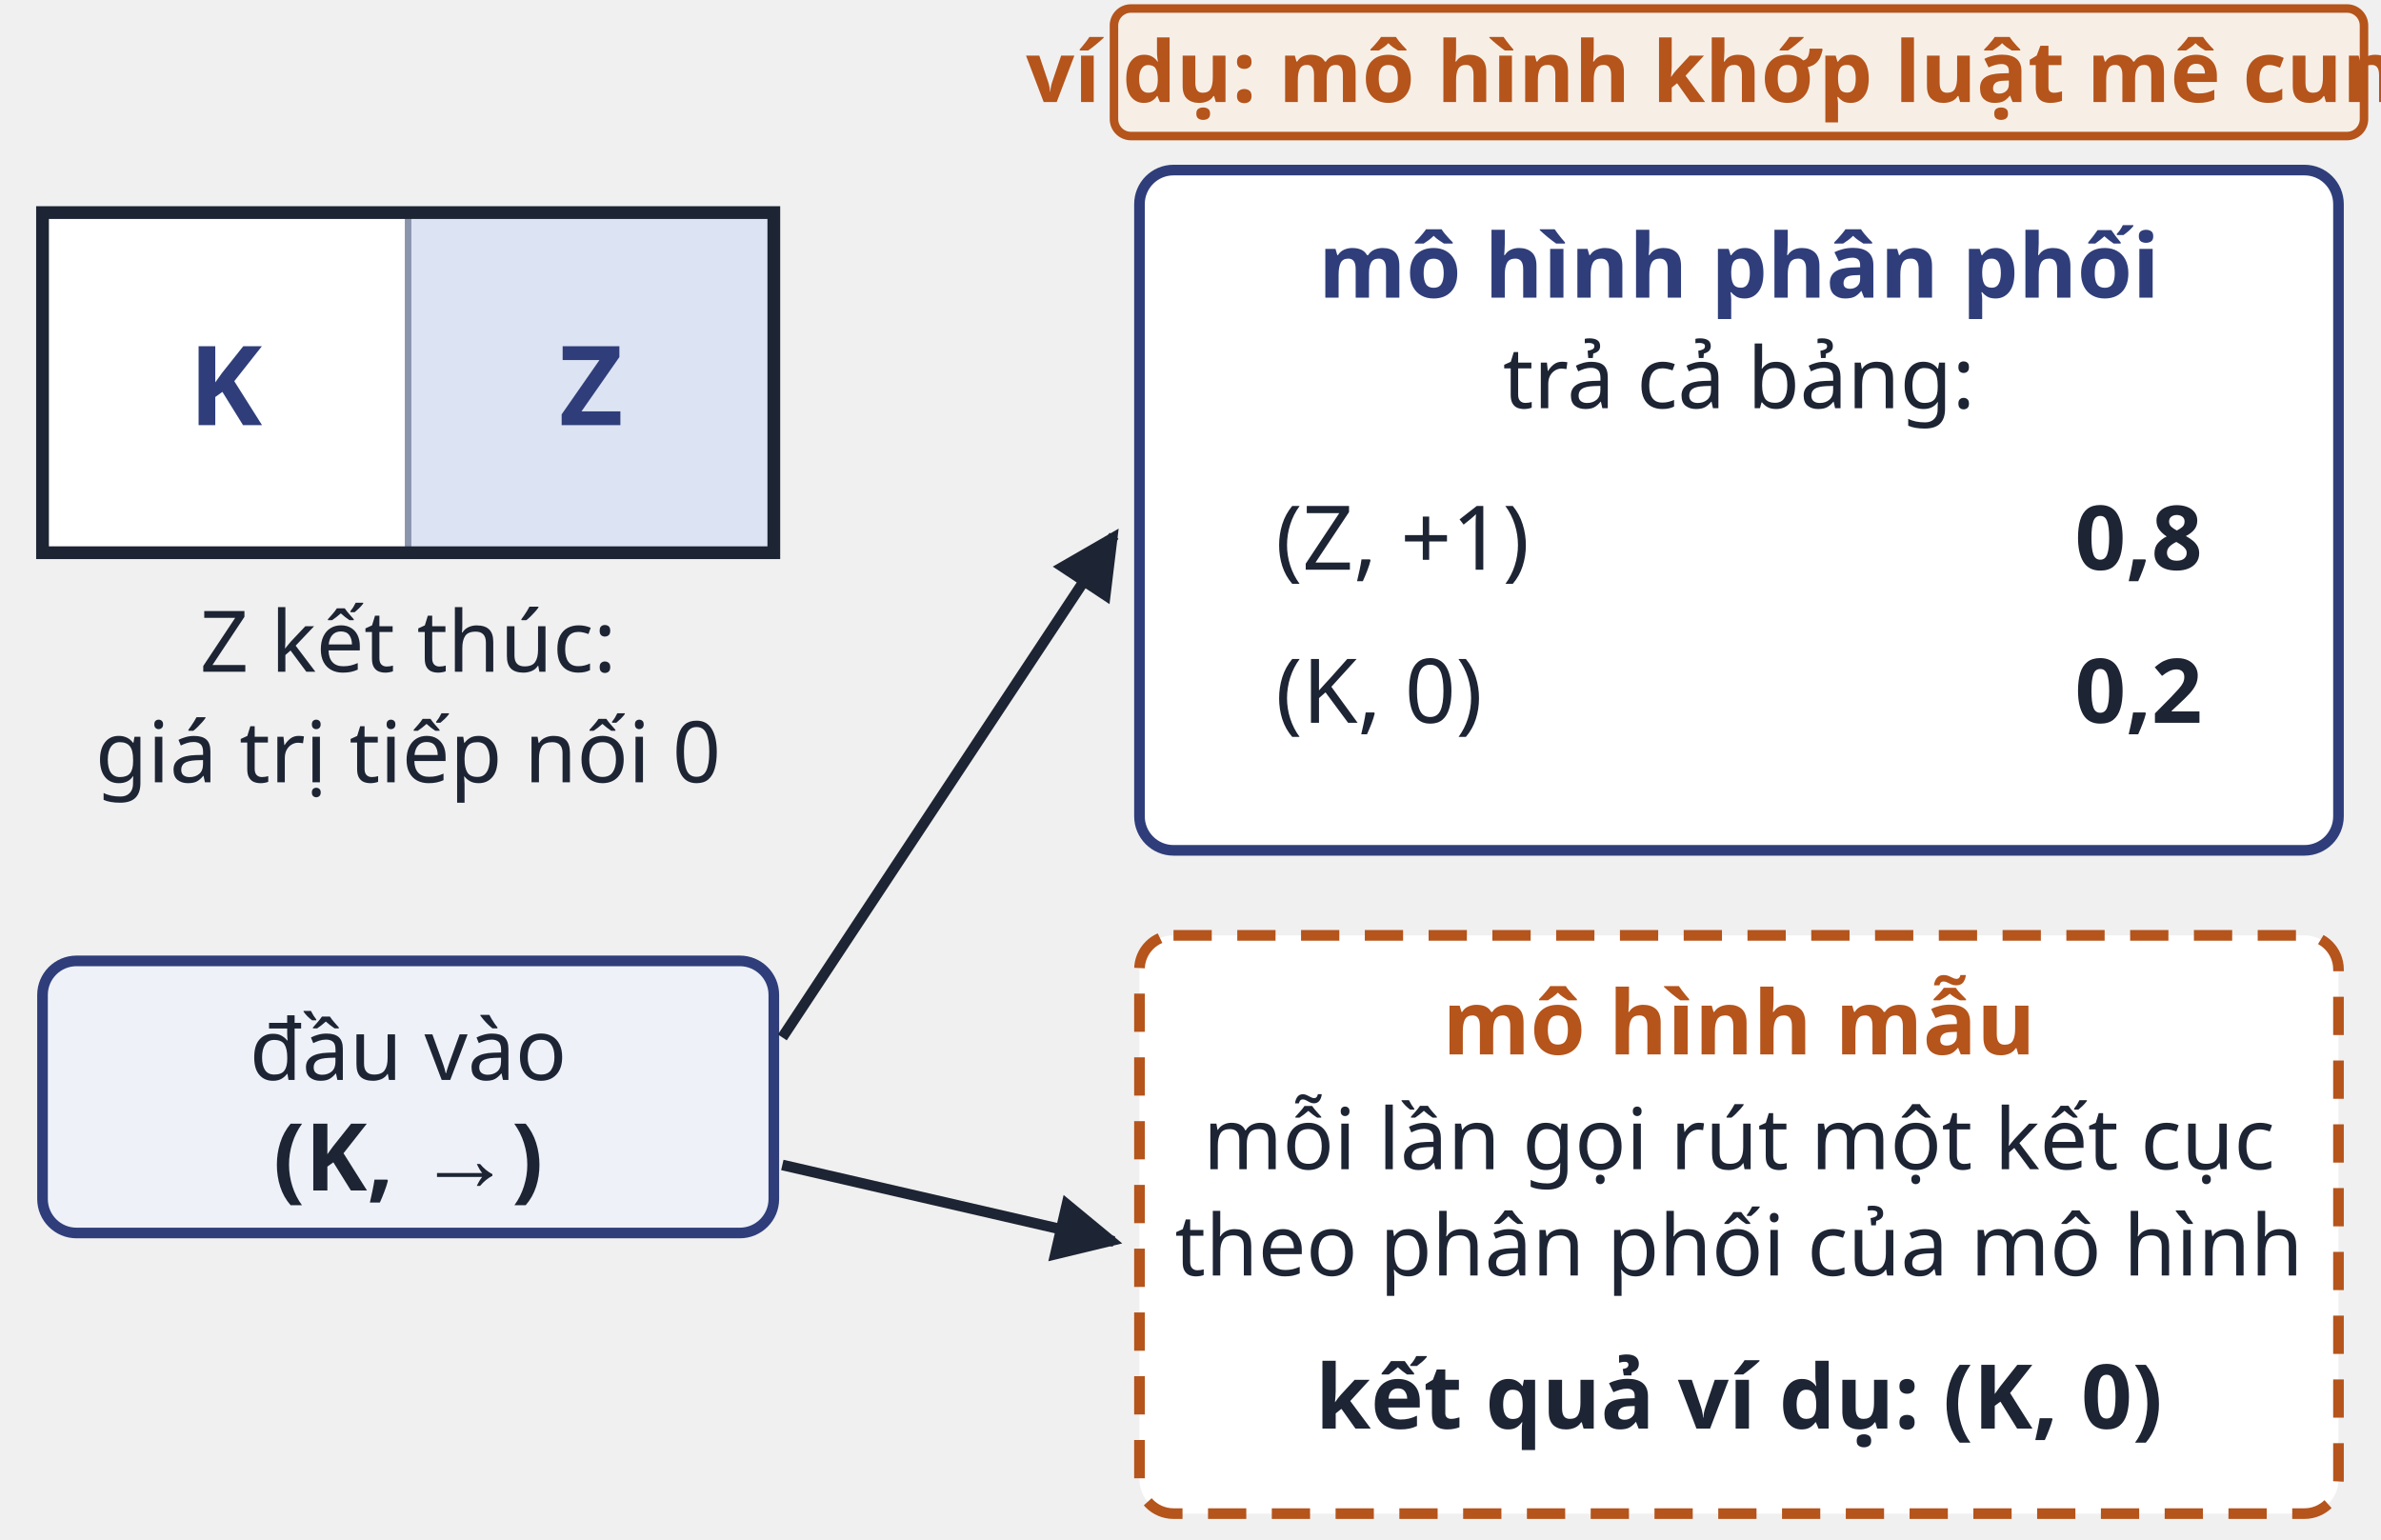
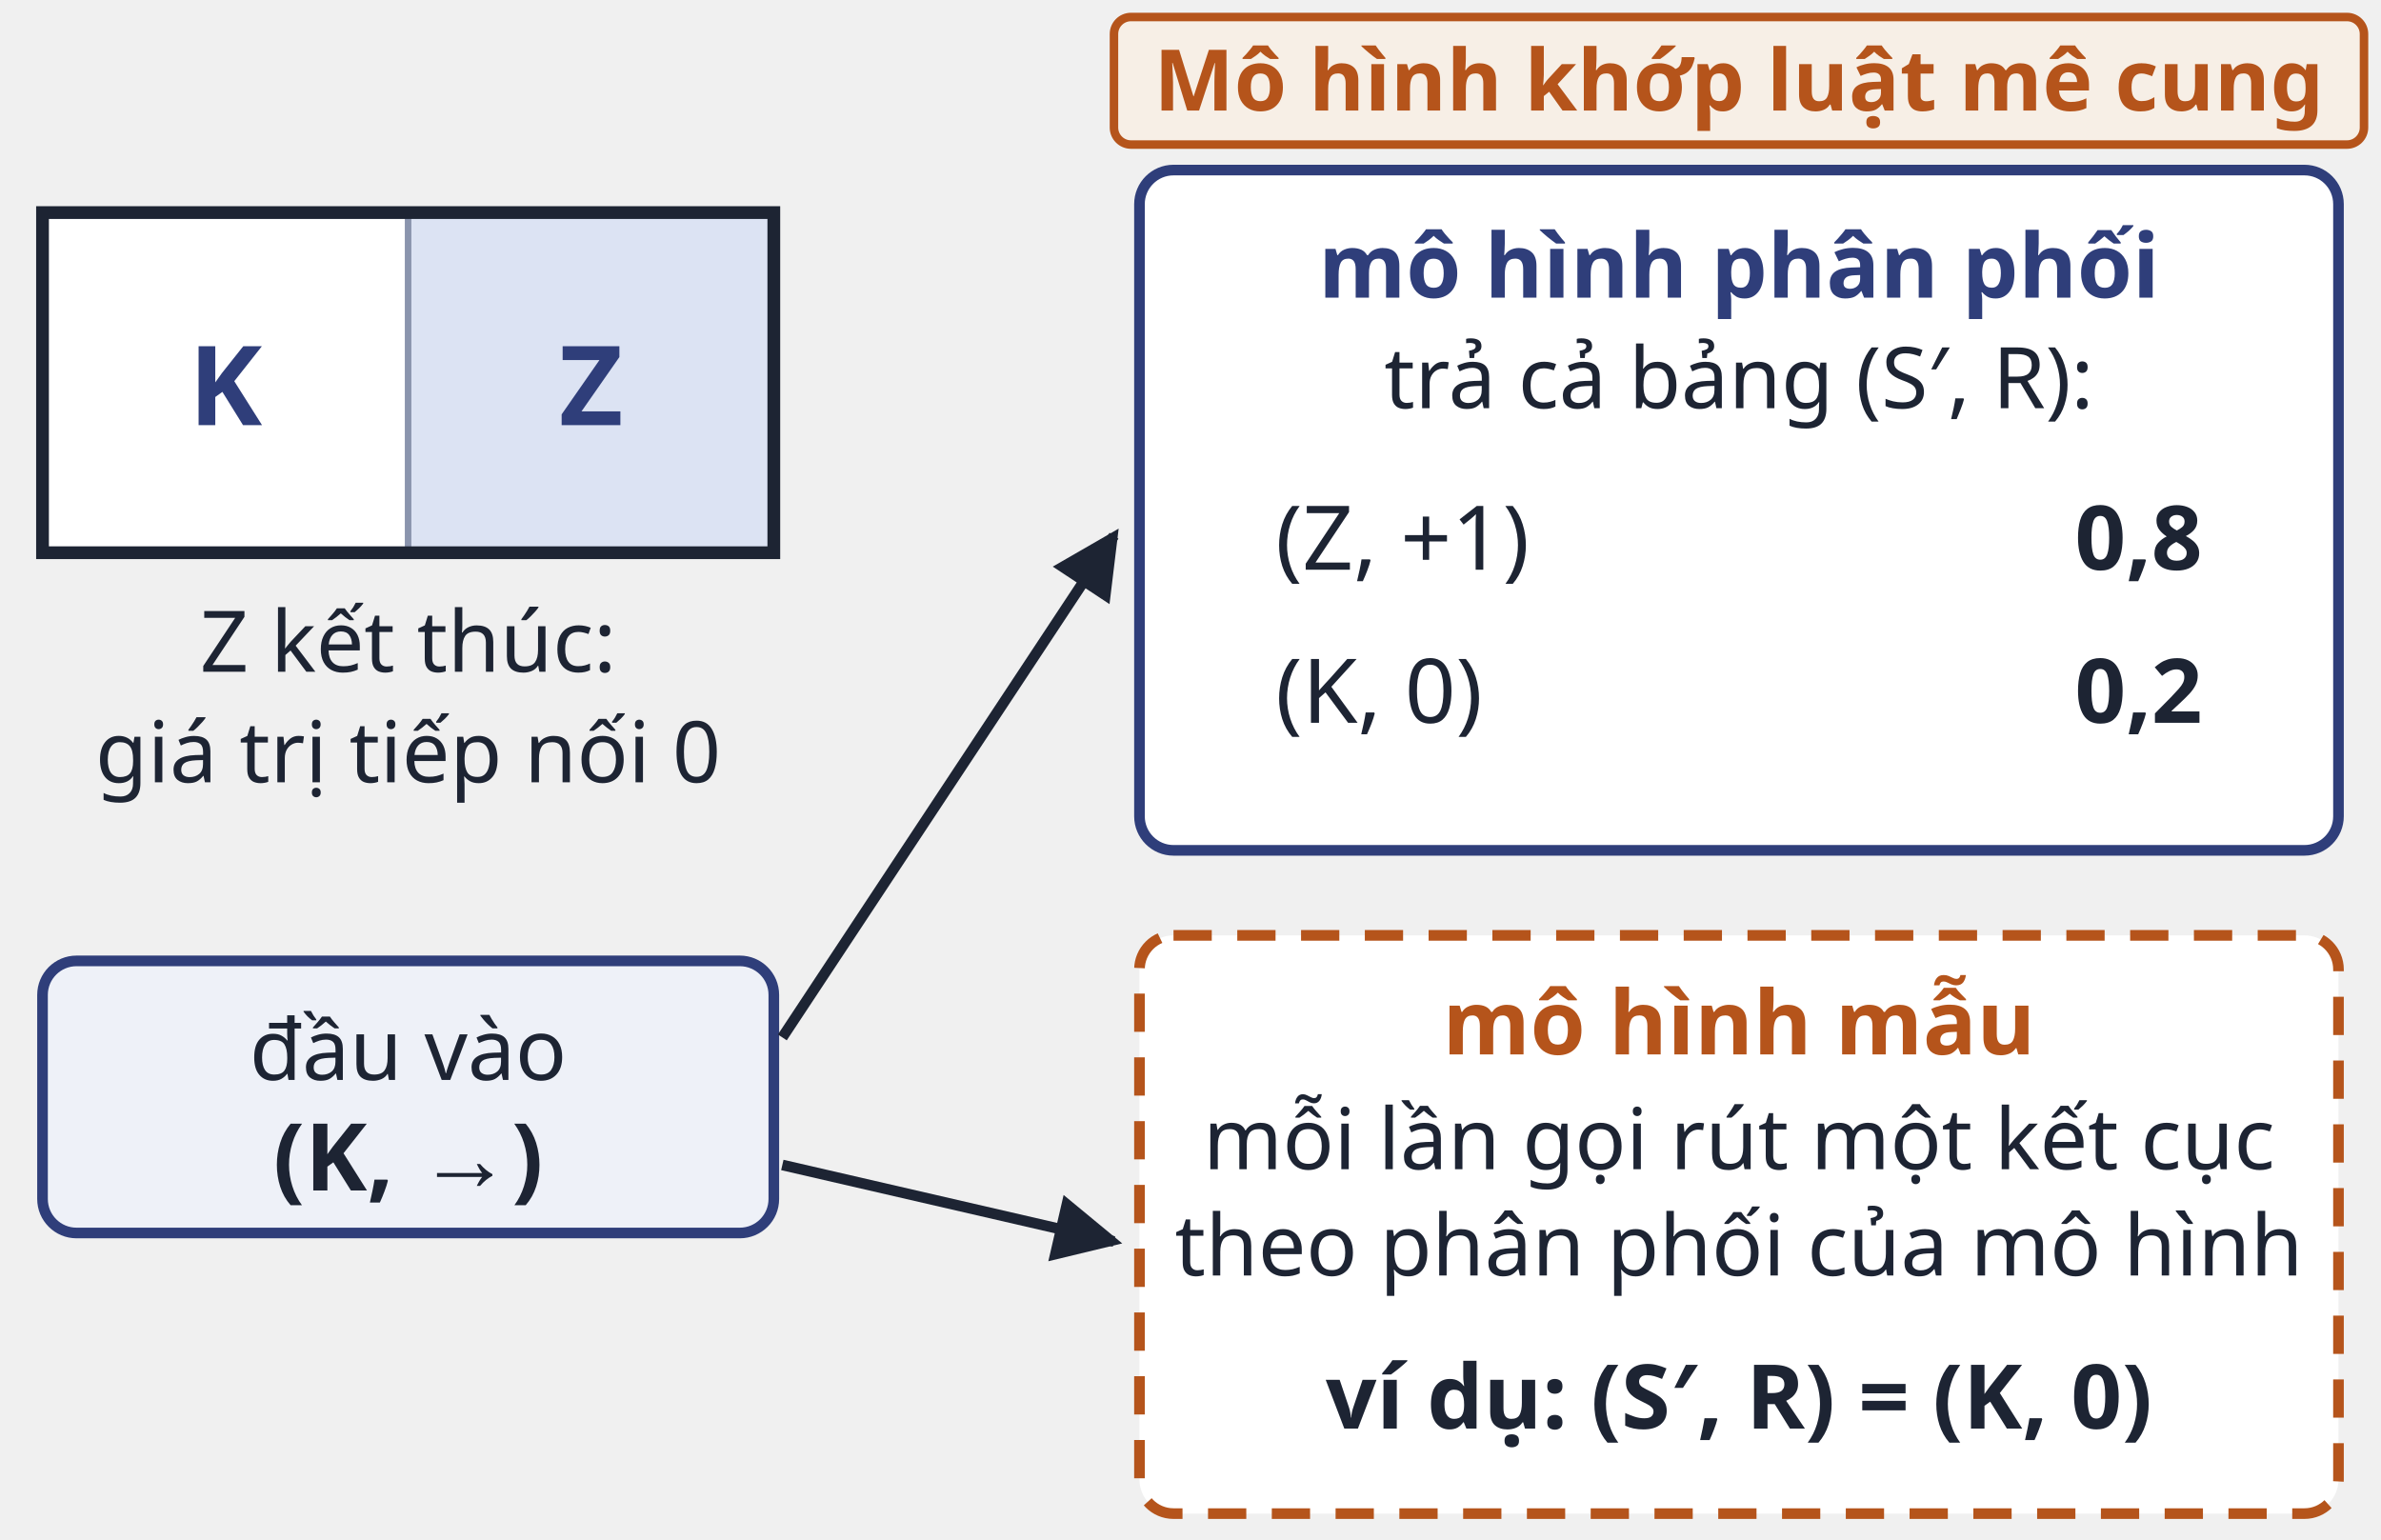
<svg xmlns="http://www.w3.org/2000/svg" viewBox="0 0 560 362" width="560" height="362" role="img" aria-labelledby="t d" font-family="'Source Sans 3','Source Sans Pro','Noto Sans',Arial,sans-serif" fill="#1d2433">
  <defs>
    <marker id="ar" markerUnits="userSpaceOnUse" markerWidth="16" markerHeight="16" refX="14" refY="8" orient="auto">
      <path d="M0,0 L16,8 L0,16 Z" fill="#2F3E7A" />
    </marker>
    <marker id="ao" markerUnits="userSpaceOnUse" markerWidth="16" markerHeight="16" refX="14" refY="8" orient="auto">
      <path d="M0,0 L16,8 L0,16 Z" fill="#B5541B" />
    </marker>
    <marker id="ars" markerUnits="userSpaceOnUse" markerWidth="16" markerHeight="16" refX="14" refY="8" orient="auto-start-reverse">
      <path d="M0,0 L16,8 L0,16 Z" fill="#2F3E7A" />
    </marker>
    <marker id="aos" markerUnits="userSpaceOnUse" markerWidth="16" markerHeight="16" refX="14" refY="8" orient="auto-start-reverse">
      <path d="M0,0 L16,8 L0,16 Z" fill="#B5541B" />
    </marker>
    <marker id="ag" markerUnits="userSpaceOnUse" markerWidth="16" markerHeight="16" refX="14" refY="8" orient="auto">
      <path d="M0,0 L16,8 L0,16 Z" fill="#2E7D4F" />
    </marker>
    <marker id="ags" markerUnits="userSpaceOnUse" markerWidth="16" markerHeight="16" refX="14" refY="8" orient="auto-start-reverse">
      <path d="M0,0 L16,8 L0,16 Z" fill="#2E7D4F" />
    </marker>
    <marker id="ax" markerUnits="userSpaceOnUse" markerWidth="16" markerHeight="16" refX="14" refY="8" orient="auto">
      <path d="M0,0 L16,8 L0,16 Z" fill="#6B7280" />
    </marker>
    <marker id="axs" markerUnits="userSpaceOnUse" markerWidth="16" markerHeight="16" refX="14" refY="8" orient="auto-start-reverse">
      <path d="M0,0 L16,8 L0,16 Z" fill="#6B7280" />
    </marker>
    <marker id="ak" markerUnits="userSpaceOnUse" markerWidth="16" markerHeight="16" refX="14" refY="8" orient="auto">
      <path d="M0,0 L16,8 L0,16 Z" fill="#1d2433" />
    </marker>
    <marker id="aks" markerUnits="userSpaceOnUse" markerWidth="16" markerHeight="16" refX="14" refY="8" orient="auto-start-reverse">
      <path d="M0,0 L16,8 L0,16 Z" fill="#1d2433" />
    </marker>
    <pattern id="van" patternUnits="userSpaceOnUse" width="10" height="10" patternTransform="rotate(45)">
      <rect width="10" height="10" fill="#FFFFFF" />
      <line x1="0" y1="0" x2="0" y2="10" stroke="#2F3E7A" stroke-width="3.5" />
    </pattern>
    <pattern id="vano" patternUnits="userSpaceOnUse" width="10" height="10" patternTransform="rotate(45)">
      <rect width="10" height="10" fill="#FFFFFF" />
      <line x1="0" y1="0" x2="0" y2="10" stroke="#B5541B" stroke-width="3.5" />
    </pattern>
    <pattern id="vanx" patternUnits="userSpaceOnUse" width="10" height="10" patternTransform="rotate(45)">
      <rect width="10" height="10" fill="#FFFFFF" />
      <line x1="0" y1="0" x2="0" y2="10" stroke="#6B7280" stroke-width="3.5" />
    </pattern>
  </defs>
  <g transform="translate(0,30)">
    <rect x="10" y="20" width="86" height="80" rx="0" fill="#FFFFFF" stroke="#8A94AD" stroke-width="1.5" />
    <rect x="96" y="20" width="86" height="80" rx="0" fill="#DCE3F3" stroke="#8A94AD" stroke-width="1.5" />
    <rect x="10" y="20" width="172" height="80" fill="none" stroke="#1d2433" stroke-width="3" />
    <text x="53" y="70" font-size="26" text-anchor="middle" font-weight="bold" fill="#2F3E7A">K</text>
    <text x="139" y="70" font-size="26" text-anchor="middle" font-weight="bold" fill="#2F3E7A">Z</text>
    <text x="96" y="128" font-size="20" text-anchor="middle" font-weight="normal" fill="#1d2433">Z kết thúc:</text>
    <text x="96" y="154" font-size="20" text-anchor="middle" font-weight="normal" fill="#1d2433">giá trị tiếp nối 0</text>
    <rect x="10" y="196" width="172" height="64" rx="8" fill="#EEF1F8" stroke="#2F3E7A" stroke-width="2.5" />
    <text x="96" y="224" font-size="20" text-anchor="middle" font-weight="normal" fill="#1d2433">đầu vào</text>
    <text x="96" y="250" font-size="22" text-anchor="middle" font-weight="bold" fill="#1d2433">(K, →)</text>
    <line x1="184.0" y1="214.0" x2="262.0" y2="96.0" stroke="#1d2433" stroke-width="2.5" marker-end="url(#ak)" />
    <line x1="184.0" y1="244.0" x2="262.0" y2="262.0" stroke="#1d2433" stroke-width="2.5" marker-end="url(#ak)" />
    <rect x="268" y="10" width="282" height="160" rx="8" fill="#FFFFFF" stroke="#2F3E7A" stroke-width="2.5" />
    <text x="409" y="40" font-size="21" text-anchor="middle" font-weight="bold" fill="#2F3E7A">mô hình phân phối</text>
-     <text x="409" y="66" font-size="20" text-anchor="middle" font-weight="normal" fill="#1d2433">trả cả bảng:</text>
+     <text x="409" y="66" font-size="20" text-anchor="middle" font-weight="normal" fill="#1d2433">trả cả bảng (S′, R):</text>
    <text x="300" y="104" font-size="21" text-anchor="start" font-weight="normal" fill="#1d2433">(Z, +1)</text>
    <text x="518" y="104" font-size="21" text-anchor="end" font-weight="bold" fill="#1d2433">0,8</text>
    <text x="300" y="140" font-size="21" text-anchor="start" font-weight="normal" fill="#1d2433">(K, 0)</text>
    <text x="518" y="140" font-size="21" text-anchor="end" font-weight="bold" fill="#1d2433">0,2</text>
    <rect x="268" y="190" width="282" height="136" rx="8" fill="#FFFFFF" stroke="#B5541B" stroke-width="2.5" stroke-dasharray="9 6" />
    <text x="409" y="218" font-size="21" text-anchor="middle" font-weight="bold" fill="#B5541B">mô hình mẫu</text>
    <text x="409" y="245" font-size="20" text-anchor="middle" font-weight="normal" fill="#1d2433">mỗi lần gọi rút một kết cục</text>
    <text x="409" y="270" font-size="20" text-anchor="middle" font-weight="normal" fill="#1d2433">theo phân phối của mô hình</text>
-     <text x="409" y="306" font-size="21" text-anchor="middle" font-weight="bold" fill="#1d2433">kết quả ví dụ: (K, 0)</text>
+     <text x="409" y="306" font-size="21" text-anchor="middle" font-weight="bold" fill="#1d2433">ví dụ: (S′, R) = (K, 0)</text>
  </g>
-   <rect x="262" y="2" width="294" height="30" rx="4" fill="#F7EFE6" stroke="#B5541B" stroke-width="2" />
-   <text x="409" y="24" font-size="20" text-anchor="middle" font-weight="bold" fill="#B5541B">ví dụ: mô hình khớp luật mê cung</text>
+   <rect x="262" y="4" width="294" height="30" rx="4" fill="#F7EFE6" stroke="#B5541B" stroke-width="2" />
+   <text x="409" y="26" font-size="20" text-anchor="middle" font-weight="bold" fill="#B5541B">Mô hình khớp luật mê cung</text>
</svg>
